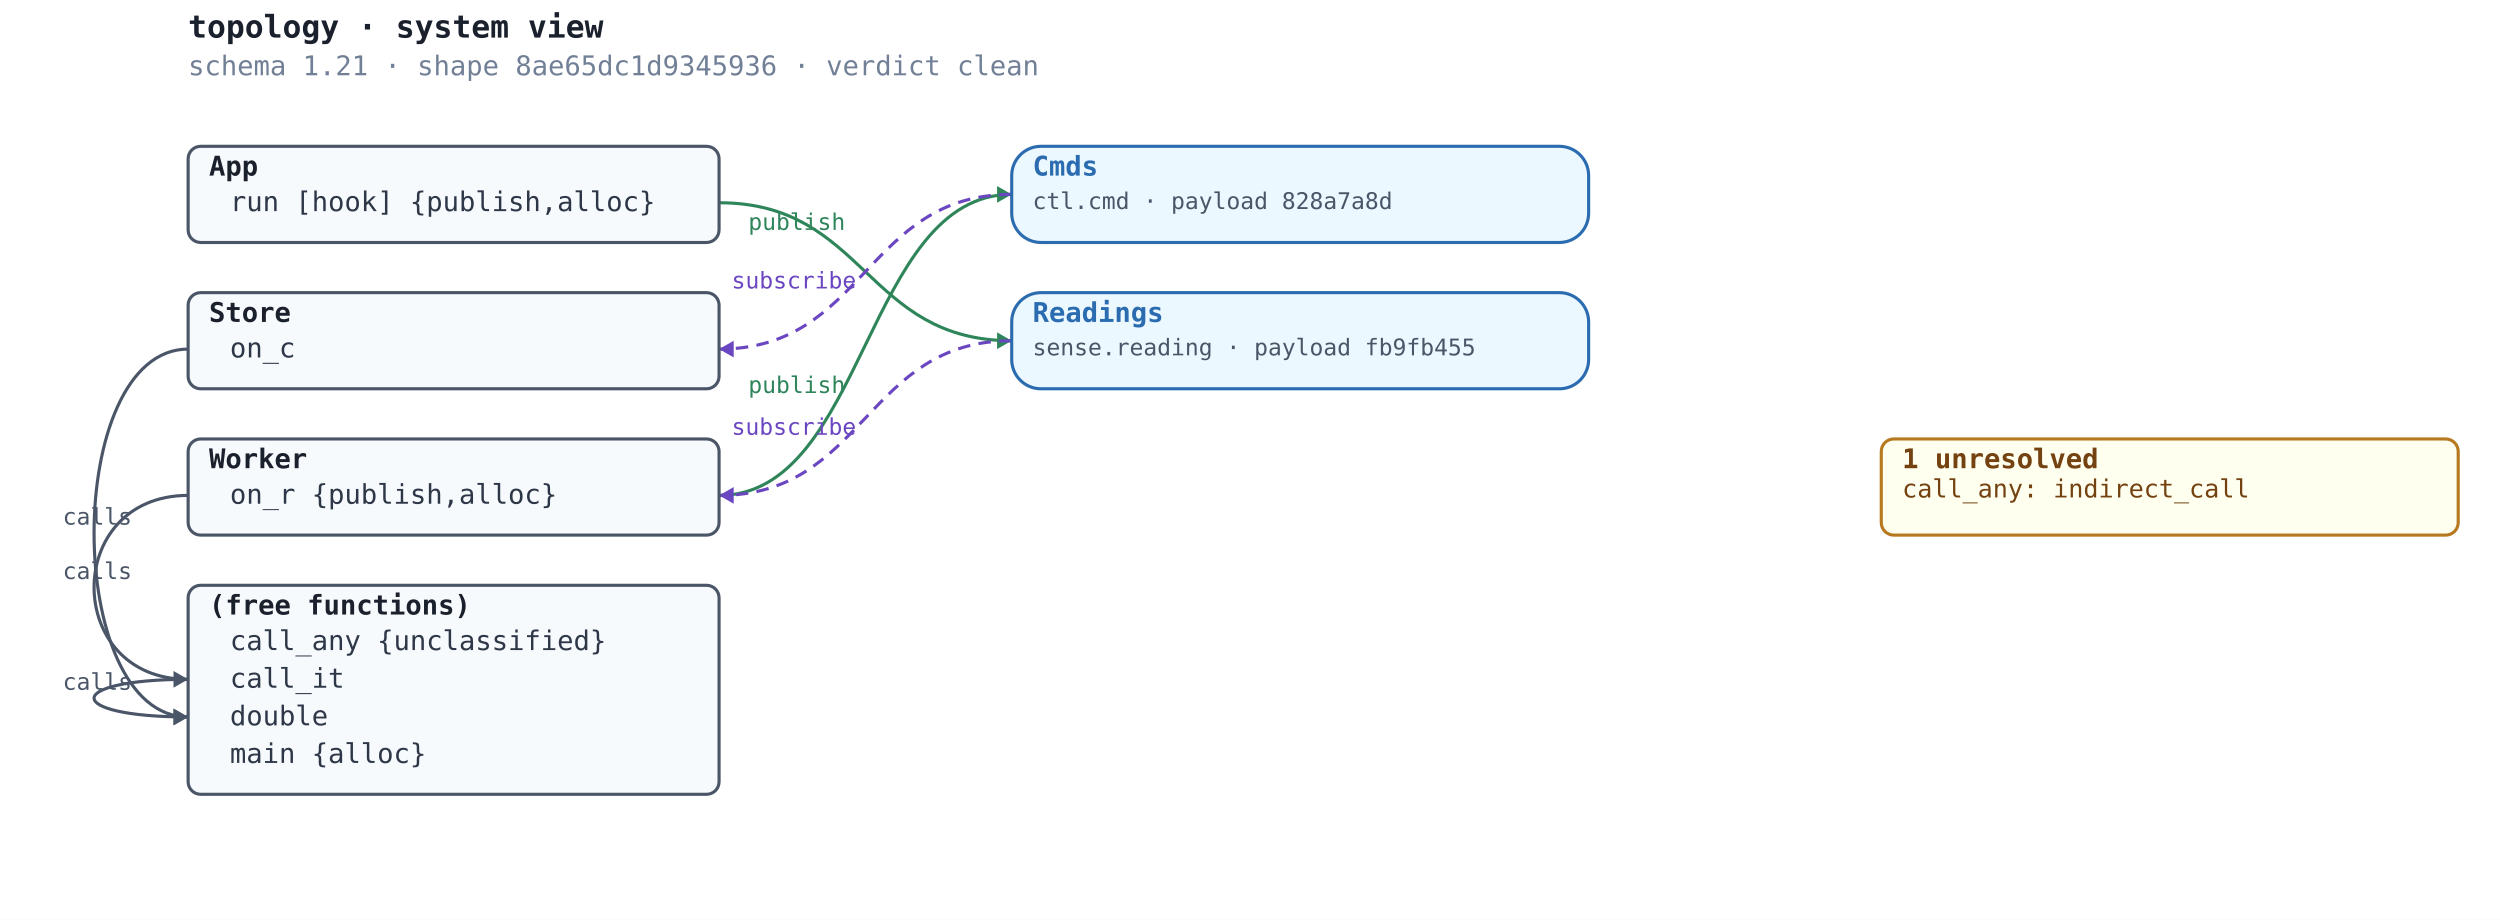
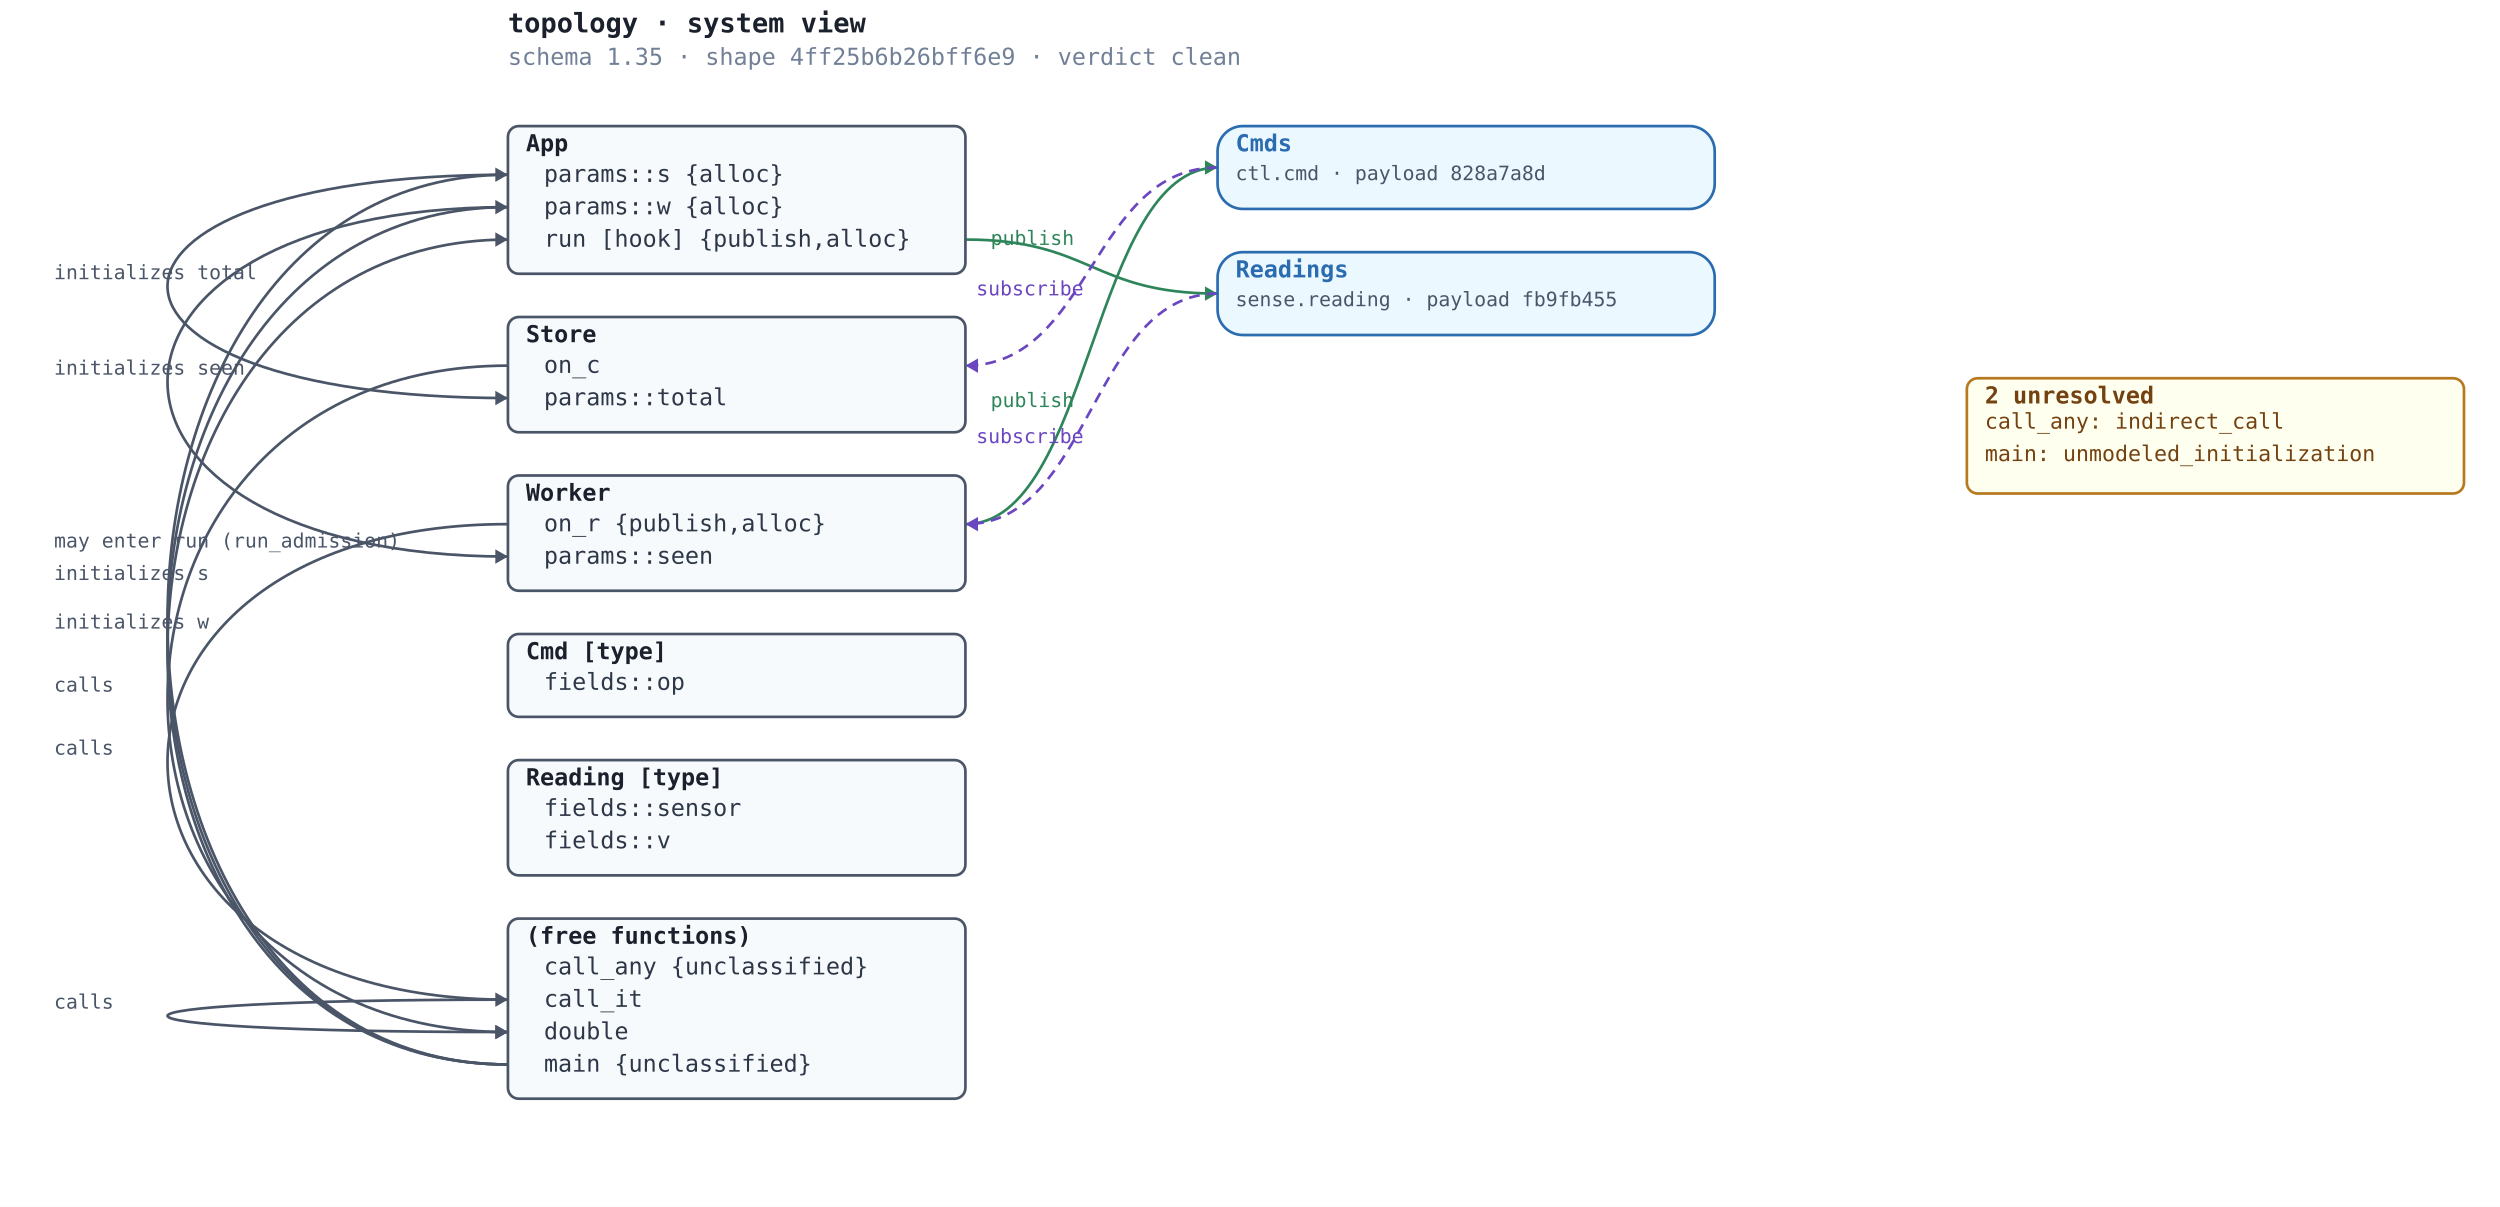
- <svg xmlns="http://www.w3.org/2000/svg" class="hale-topo" width="1196" height="440" viewBox="0 0 1196 440" font-family="monospace" font-size="13">
+ <svg xmlns="http://www.w3.org/2000/svg" class="hale-topo" width="1388" height="670" viewBox="0 0 1388 670" font-family="monospace" font-size="13">
  <style>
@media (prefers-color-scheme: dark){
.hale-topo [fill="#ffffff"]{fill:#0d1117}
.hale-topo [stroke="#ffffff"]{stroke:#0d1117}
.hale-topo [fill="#f7fafc"]{fill:#161b22}
.hale-topo [stroke="#f7fafc"]{stroke:#161b22}
.hale-topo [fill="#ebf8ff"]{fill:#12243a}
.hale-topo [stroke="#ebf8ff"]{stroke:#12243a}
.hale-topo [fill="#f0fff4"]{fill:#0f2417}
.hale-topo [stroke="#f0fff4"]{stroke:#0f2417}
.hale-topo [fill="#fff5f5"]{fill:#2a1215}
.hale-topo [stroke="#fff5f5"]{stroke:#2a1215}
.hale-topo [fill="#fffff0"]{fill:#241f0d}
.hale-topo [stroke="#fffff0"]{stroke:#241f0d}
.hale-topo [fill="#1a202c"]{fill:#e6edf3}
.hale-topo [stroke="#1a202c"]{stroke:#e6edf3}
.hale-topo [fill="#2d3748"]{fill:#c9d1d9}
.hale-topo [stroke="#2d3748"]{stroke:#c9d1d9}
.hale-topo [fill="#4a5568"]{fill:#8b949e}
.hale-topo [stroke="#4a5568"]{stroke:#8b949e}
.hale-topo [fill="#718096"]{fill:#6e7681}
.hale-topo [stroke="#718096"]{stroke:#6e7681}
.hale-topo [fill="#2f855a"]{fill:#3fb950}
.hale-topo [stroke="#2f855a"]{stroke:#3fb950}
.hale-topo [fill="#6b46c1"]{fill:#bc8cff}
.hale-topo [stroke="#6b46c1"]{stroke:#bc8cff}
.hale-topo [fill="#c53030"]{fill:#f85149}
.hale-topo [stroke="#c53030"]{stroke:#f85149}
.hale-topo [fill="#d69e2e"]{fill:#d29922}
.hale-topo [stroke="#d69e2e"]{stroke:#d29922}
.hale-topo [fill="#2b6cb0"]{fill:#58a6ff}
.hale-topo [stroke="#2b6cb0"]{stroke:#58a6ff}
.hale-topo [fill="#b7791f"]{fill:#e3b341}
.hale-topo [stroke="#b7791f"]{stroke:#e3b341}
.hale-topo [fill="#22543d"]{fill:#7ee787}
.hale-topo [stroke="#22543d"]{stroke:#7ee787}
.hale-topo [fill="#742a2a"]{fill:#ffa198}
.hale-topo [stroke="#742a2a"]{stroke:#ffa198}
.hale-topo [fill="#744210"]{fill:#f2cc60}
.hale-topo [stroke="#744210"]{stroke:#f2cc60}
}
</style>
-   <rect class="bg" x="0" y="0" width="1196" height="440" fill="#ffffff" />
-   <text x="90" y="18" font-size="15" font-weight="bold" fill="#1a202c">topology · system view</text>
-   <text x="90" y="36" fill="#718096">schema 1.21 · shape 8ae65dc1d9345936 · verdict clean</text>
-   <path d="M 344 97 C 414 97, 414 163, 484 163" fill="none" stroke="#2f855a" stroke-width="1.5" />
-   <path d="M 484 163 l -7 -4 l 0 8 z" fill="#2f855a" />
-   <text x="358" y="110" font-size="11" fill="#2f855a">publish</text>
-   <path d="M 344 237 C 414 237, 414 93, 484 93" fill="none" stroke="#2f855a" stroke-width="1.5" />
-   <path d="M 484 93 l -7 -4 l 0 8 z" fill="#2f855a" />
-   <text x="358" y="188" font-size="11" fill="#2f855a">publish</text>
-   <path d="M 484 93 C 414 93, 414 167, 344 167" fill="none" stroke="#6b46c1" stroke-width="1.5" stroke-dasharray="6,4" />
-   <path d="M 344 167 l 7 -4 l 0 8 z" fill="#6b46c1" />
-   <text x="350" y="138" font-size="11" fill="#6b46c1">subscribe</text>
-   <path d="M 484 163 C 414 163, 414 237, 344 237" fill="none" stroke="#6b46c1" stroke-width="1.5" stroke-dasharray="6,4" />
-   <path d="M 344 237 l 7 -4 l 0 8 z" fill="#6b46c1" />
-   <text x="350" y="208" font-size="11" fill="#6b46c1">subscribe</text>
-   <path d="M 90 167 C 30 167, 30 343, 90 343" fill="none" stroke="#4a5568" stroke-width="1.5" />
-   <path d="M 90 343 l -7 -4 l 0 8 z" fill="#4a5568" />
-   <text x="30" y="251" font-size="11" fill="#4a5568">calls</text>
-   <path d="M 90 237 C 30 237, 30 325, 90 325" fill="none" stroke="#4a5568" stroke-width="1.5" />
-   <path d="M 90 325 l -7 -4 l 0 8 z" fill="#4a5568" />
-   <text x="30" y="277" font-size="11" fill="#4a5568">calls</text>
-   <path d="M 90 325 C 30 325, 30 343, 90 343" fill="none" stroke="#4a5568" stroke-width="1.5" />
-   <path d="M 90 343 l -7 -4 l 0 8 z" fill="#4a5568" />
-   <text x="30" y="330" font-size="11" fill="#4a5568">calls</text>
-   <rect x="90" y="70" width="254" height="46" rx="6" fill="#f7fafc" stroke="#4a5568" stroke-width="1.5" />
-   <text x="100" y="84" font-weight="bold" fill="#1a202c">App</text>
-   <text x="110" y="101" fill="#2d3748">run  [hook]  {publish,alloc}</text>
-   <rect x="90" y="140" width="254" height="46" rx="6" fill="#f7fafc" stroke="#4a5568" stroke-width="1.5" />
-   <text x="100" y="154" font-weight="bold" fill="#1a202c">Store</text>
-   <text x="110" y="171" fill="#2d3748">on_c</text>
-   <rect x="90" y="210" width="254" height="46" rx="6" fill="#f7fafc" stroke="#4a5568" stroke-width="1.5" />
-   <text x="100" y="224" font-weight="bold" fill="#1a202c">Worker</text>
-   <text x="110" y="241" fill="#2d3748">on_r  {publish,alloc}</text>
-   <rect x="90" y="280" width="254" height="100" rx="6" fill="#f7fafc" stroke="#4a5568" stroke-width="1.5" />
-   <text x="100" y="294" font-weight="bold" fill="#1a202c">(free functions)</text>
-   <text x="110" y="311" fill="#2d3748">call_any  {unclassified}</text>
-   <text x="110" y="329" fill="#2d3748">call_it</text>
-   <text x="110" y="347" fill="#2d3748">double</text>
-   <text x="110" y="365" fill="#2d3748">main  {alloc}</text>
-   <rect x="484" y="70" width="276" height="46" rx="14" fill="#ebf8ff" stroke="#2b6cb0" stroke-width="1.5" />
-   <text x="494" y="84" font-weight="bold" fill="#2b6cb0">Cmds</text>
-   <text x="494" y="100" font-size="11" fill="#4a5568">ctl.cmd · payload 828a7a8d</text>
-   <rect x="484" y="140" width="276" height="46" rx="14" fill="#ebf8ff" stroke="#2b6cb0" stroke-width="1.5" />
-   <text x="494" y="154" font-weight="bold" fill="#2b6cb0">Readings</text>
-   <text x="494" y="170" font-size="11" fill="#4a5568">sense.reading · payload fb9fb455</text>
-   <rect x="900" y="210" width="276" height="46" rx="6" fill="#fffff0" stroke="#b7791f" stroke-width="1.5" />
-   <text x="910" y="224" font-weight="bold" fill="#744210">1 unresolved</text>
-   <text x="910" y="238" font-size="12" fill="#744210">call_any: indirect_call</text>
+   <rect class="bg" x="0" y="0" width="1388" height="670" fill="#ffffff" />
+   <text x="282" y="18" font-size="15" font-weight="bold" fill="#1a202c">topology · system view</text>
+   <text x="282" y="36" fill="#718096">schema 1.35 · shape 4ff25b6b26bff6e9 · verdict clean</text>
+   <path d="M 536 133 C 606 133, 606 163, 676 163" fill="none" stroke="#2f855a" stroke-width="1.5" />
+   <path d="M 676 163 l -7 -4 l 0 8 z" fill="#2f855a" />
+   <text x="550" y="136" font-size="11" fill="#2f855a">publish</text>
+   <path d="M 536 291 C 606 291, 606 93, 676 93" fill="none" stroke="#2f855a" stroke-width="1.5" />
+   <path d="M 676 93 l -7 -4 l 0 8 z" fill="#2f855a" />
+   <text x="550" y="226" font-size="11" fill="#2f855a">publish</text>
+   <path d="M 676 93 C 606 93, 606 203, 536 203" fill="none" stroke="#6b46c1" stroke-width="1.5" stroke-dasharray="6,4" />
+   <path d="M 536 203 l 7 -4 l 0 8 z" fill="#6b46c1" />
+   <text x="542" y="164" font-size="11" fill="#6b46c1">subscribe</text>
+   <path d="M 676 163 C 606 163, 606 291, 536 291" fill="none" stroke="#6b46c1" stroke-width="1.5" stroke-dasharray="6,4" />
+   <path d="M 536 291 l 7 -4 l 0 8 z" fill="#6b46c1" />
+   <text x="542" y="246" font-size="11" fill="#6b46c1">subscribe</text>
+   <path d="M 282 203 C 30 203, 30 573, 282 573" fill="none" stroke="#4a5568" stroke-width="1.5" />
+   <path d="M 282 573 l -7 -4 l 0 8 z" fill="#4a5568" />
+   <text x="30" y="384" font-size="11" fill="#4a5568">calls</text>
+   <path d="M 282 291 C 30 291, 30 555, 282 555" fill="none" stroke="#4a5568" stroke-width="1.5" />
+   <path d="M 282 555 l -7 -4 l 0 8 z" fill="#4a5568" />
+   <text x="30" y="419" font-size="11" fill="#4a5568">calls</text>
+   <path d="M 282 555 C 30 555, 30 573, 282 573" fill="none" stroke="#4a5568" stroke-width="1.5" />
+   <path d="M 282 573 l -7 -4 l 0 8 z" fill="#4a5568" />
+   <text x="30" y="560" font-size="11" fill="#4a5568">calls</text>
+   <path d="M 282 97 C 30 97, 30 221, 282 221" fill="none" stroke="#4a5568" stroke-width="1.5" />
+   <path d="M 282 221 l -7 -4 l 0 8 z" fill="#4a5568" />
+   <text x="30" y="155" font-size="11" fill="#4a5568">initializes total</text>
+   <path d="M 282 115 C 30 115, 30 309, 282 309" fill="none" stroke="#4a5568" stroke-width="1.5" />
+   <path d="M 282 309 l -7 -4 l 0 8 z" fill="#4a5568" />
+   <text x="30" y="208" font-size="11" fill="#4a5568">initializes seen</text>
+   <path d="M 282 591 C 30 591, 30 115, 282 115" fill="none" stroke="#4a5568" stroke-width="1.5" />
+   <path d="M 282 115 l -7 -4 l 0 8 z" fill="#4a5568" />
+   <text x="30" y="349" font-size="11" fill="#4a5568">initializes w</text>
+   <path d="M 282 591 C 30 591, 30 97, 282 97" fill="none" stroke="#4a5568" stroke-width="1.5" />
+   <path d="M 282 97 l -7 -4 l 0 8 z" fill="#4a5568" />
+   <text x="30" y="322" font-size="11" fill="#4a5568">initializes s</text>
+   <path d="M 282 591 C 30 591, 30 133, 282 133" fill="none" stroke="#4a5568" stroke-width="1.5" />
+   <path d="M 282 133 l -7 -4 l 0 8 z" fill="#4a5568" />
+   <text x="30" y="304" font-size="11" fill="#4a5568">may enter run (run_admission)</text>
+   <rect x="282" y="70" width="254" height="82" rx="6" fill="#f7fafc" stroke="#4a5568" stroke-width="1.5" />
+   <text x="292" y="84" font-weight="bold" fill="#1a202c">App</text>
+   <text x="302" y="101" fill="#2d3748">params::s  {alloc}</text>
+   <text x="302" y="119" fill="#2d3748">params::w  {alloc}</text>
+   <text x="302" y="137" fill="#2d3748">run  [hook]  {publish,alloc}</text>
+   <rect x="282" y="176" width="254" height="64" rx="6" fill="#f7fafc" stroke="#4a5568" stroke-width="1.5" />
+   <text x="292" y="190" font-weight="bold" fill="#1a202c">Store</text>
+   <text x="302" y="207" fill="#2d3748">on_c</text>
+   <text x="302" y="225" fill="#2d3748">params::total</text>
+   <rect x="282" y="264" width="254" height="64" rx="6" fill="#f7fafc" stroke="#4a5568" stroke-width="1.5" />
+   <text x="292" y="278" font-weight="bold" fill="#1a202c">Worker</text>
+   <text x="302" y="295" fill="#2d3748">on_r  {publish,alloc}</text>
+   <text x="302" y="313" fill="#2d3748">params::seen</text>
+   <rect x="282" y="352" width="254" height="46" rx="6" fill="#f7fafc" stroke="#4a5568" stroke-width="1.5" />
+   <text x="292" y="366" font-weight="bold" fill="#1a202c">Cmd [type]</text>
+   <text x="302" y="383" fill="#2d3748">fields::op</text>
+   <rect x="282" y="422" width="254" height="64" rx="6" fill="#f7fafc" stroke="#4a5568" stroke-width="1.5" />
+   <text x="292" y="436" font-weight="bold" fill="#1a202c">Reading [type]</text>
+   <text x="302" y="453" fill="#2d3748">fields::sensor</text>
+   <text x="302" y="471" fill="#2d3748">fields::v</text>
+   <rect x="282" y="510" width="254" height="100" rx="6" fill="#f7fafc" stroke="#4a5568" stroke-width="1.5" />
+   <text x="292" y="524" font-weight="bold" fill="#1a202c">(free functions)</text>
+   <text x="302" y="541" fill="#2d3748">call_any  {unclassified}</text>
+   <text x="302" y="559" fill="#2d3748">call_it</text>
+   <text x="302" y="577" fill="#2d3748">double</text>
+   <text x="302" y="595" fill="#2d3748">main  {unclassified}</text>
+   <rect x="676" y="70" width="276" height="46" rx="14" fill="#ebf8ff" stroke="#2b6cb0" stroke-width="1.5" />
+   <text x="686" y="84" font-weight="bold" fill="#2b6cb0">Cmds</text>
+   <text x="686" y="100" font-size="11" fill="#4a5568">ctl.cmd · payload 828a7a8d</text>
+   <rect x="676" y="140" width="276" height="46" rx="14" fill="#ebf8ff" stroke="#2b6cb0" stroke-width="1.5" />
+   <text x="686" y="154" font-weight="bold" fill="#2b6cb0">Readings</text>
+   <text x="686" y="170" font-size="11" fill="#4a5568">sense.reading · payload fb9fb455</text>
+   <rect x="1092" y="210" width="276" height="64" rx="6" fill="#fffff0" stroke="#b7791f" stroke-width="1.5" />
+   <text x="1102" y="224" font-weight="bold" fill="#744210">2 unresolved</text>
+   <text x="1102" y="238" font-size="12" fill="#744210">call_any: indirect_call</text>
+   <text x="1102" y="256" font-size="12" fill="#744210">main: unmodeled_initialization</text>
</svg>
